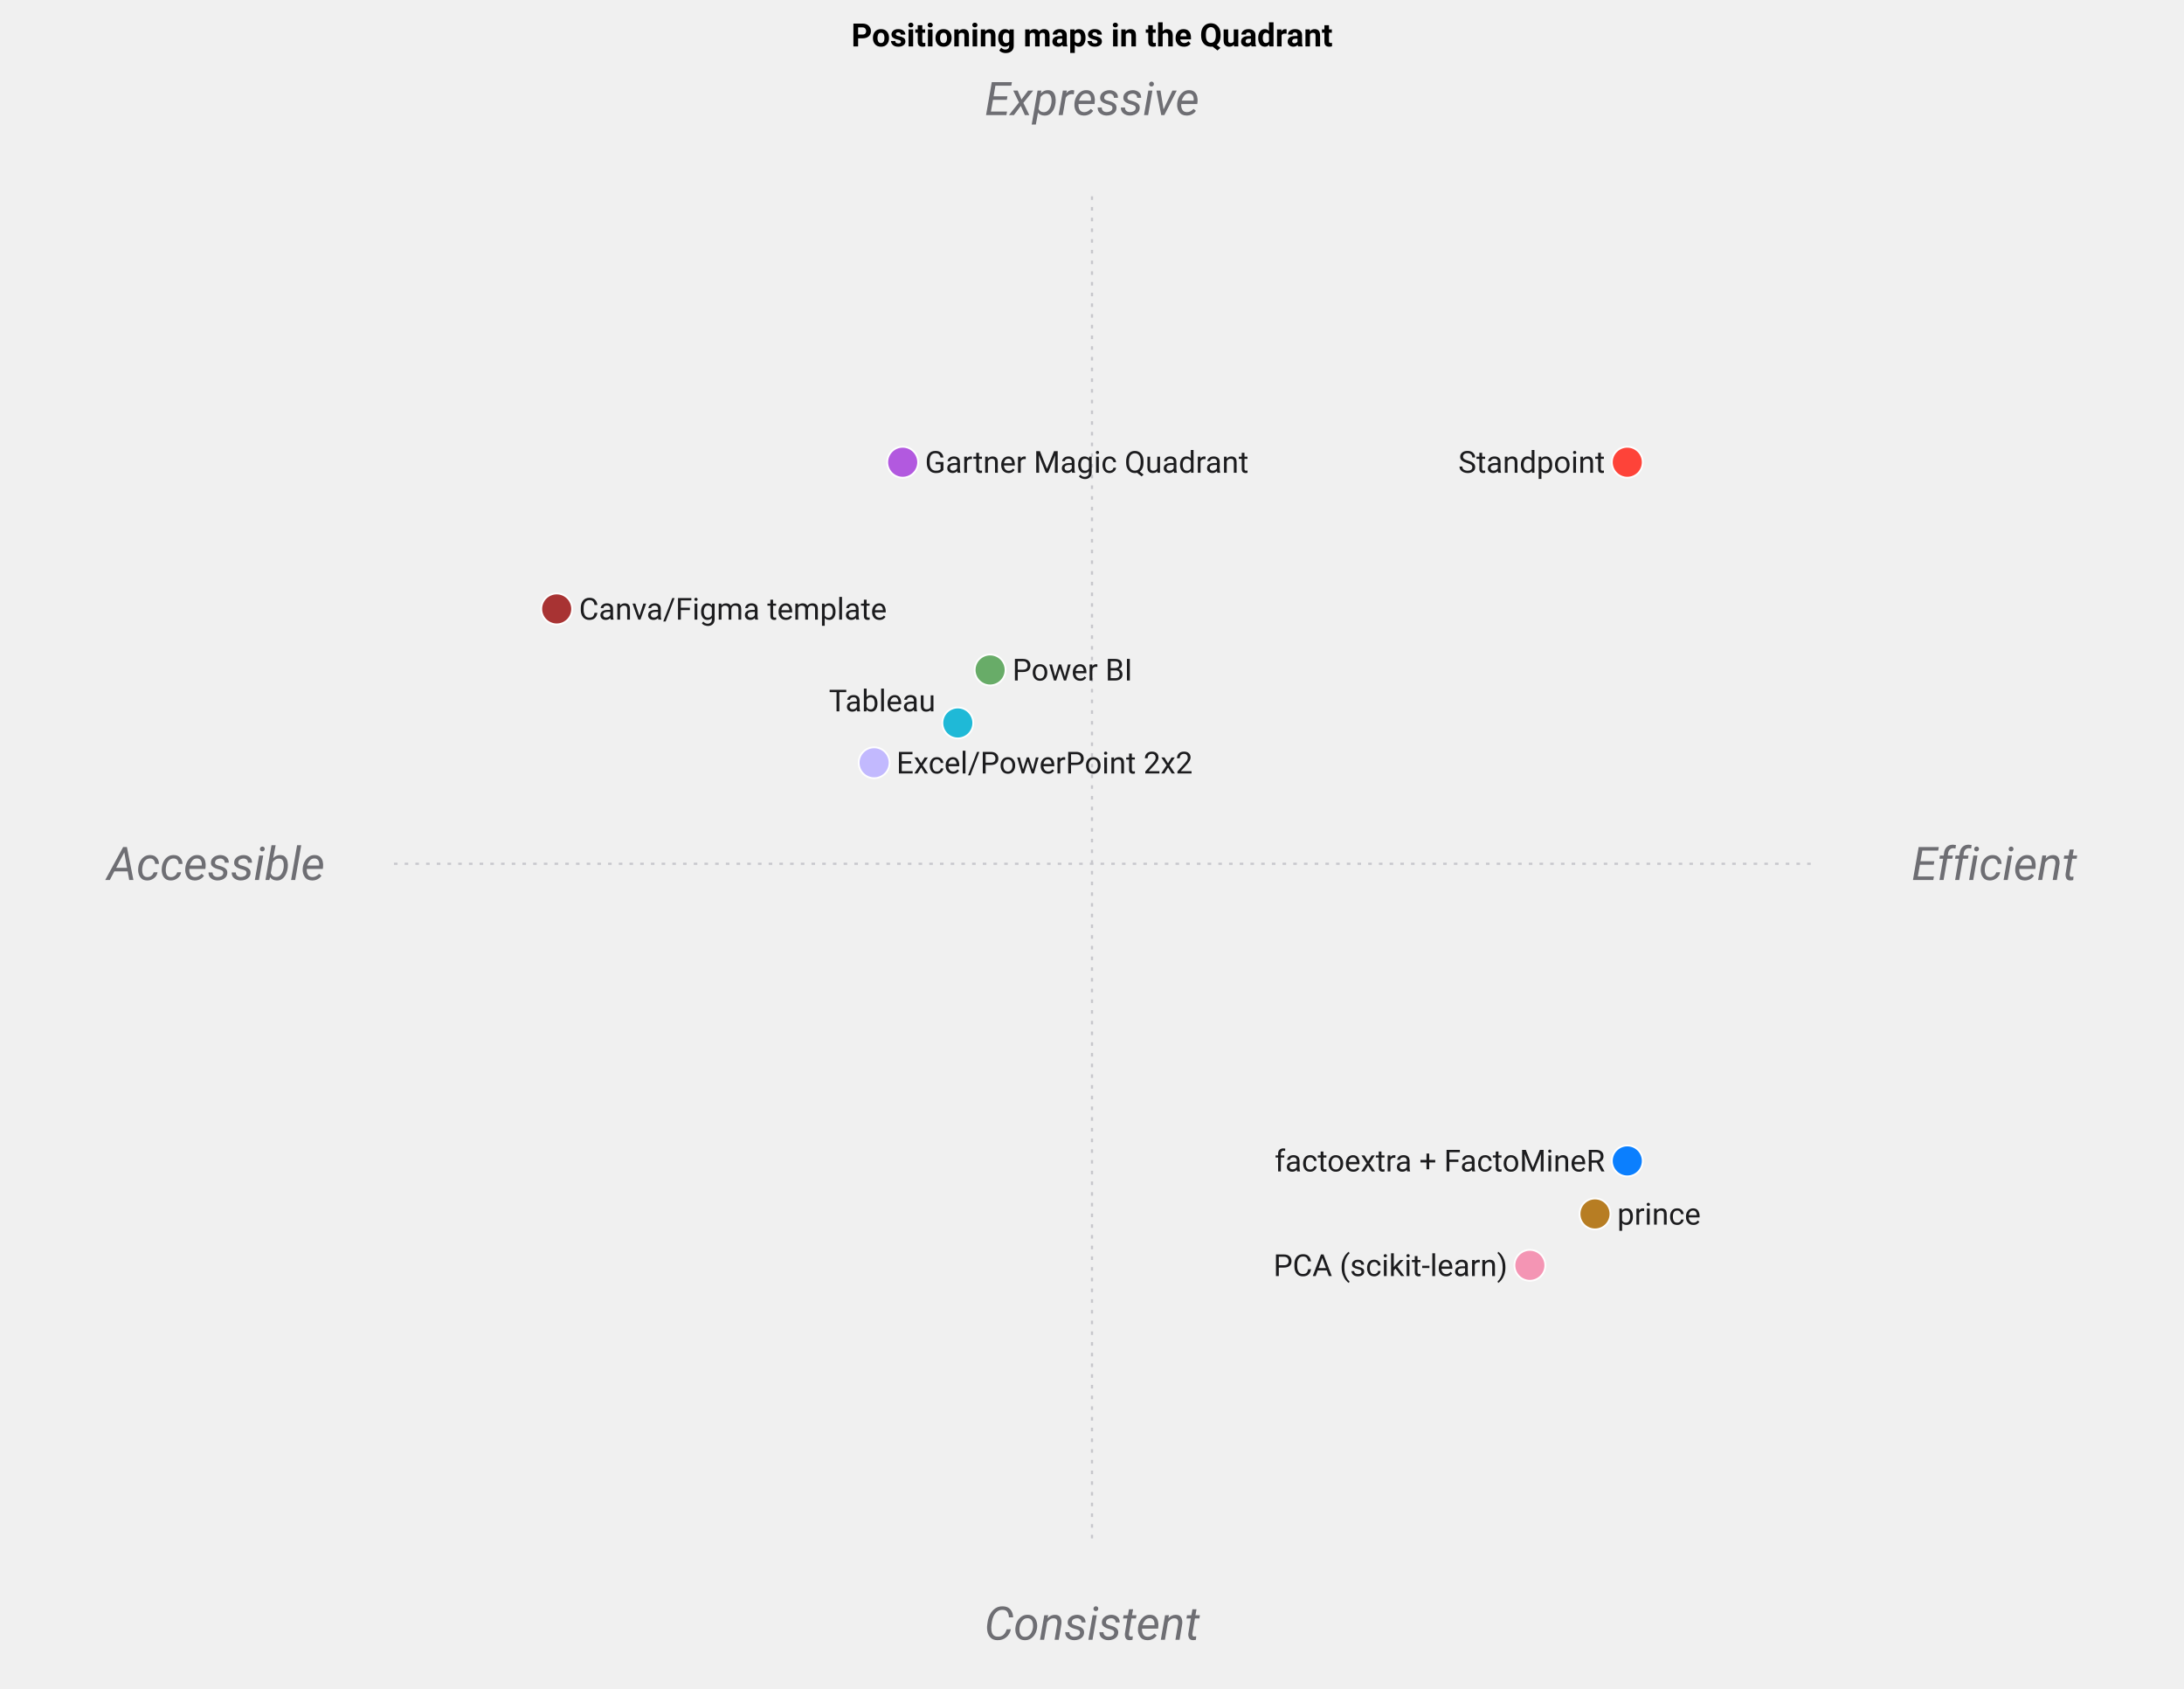
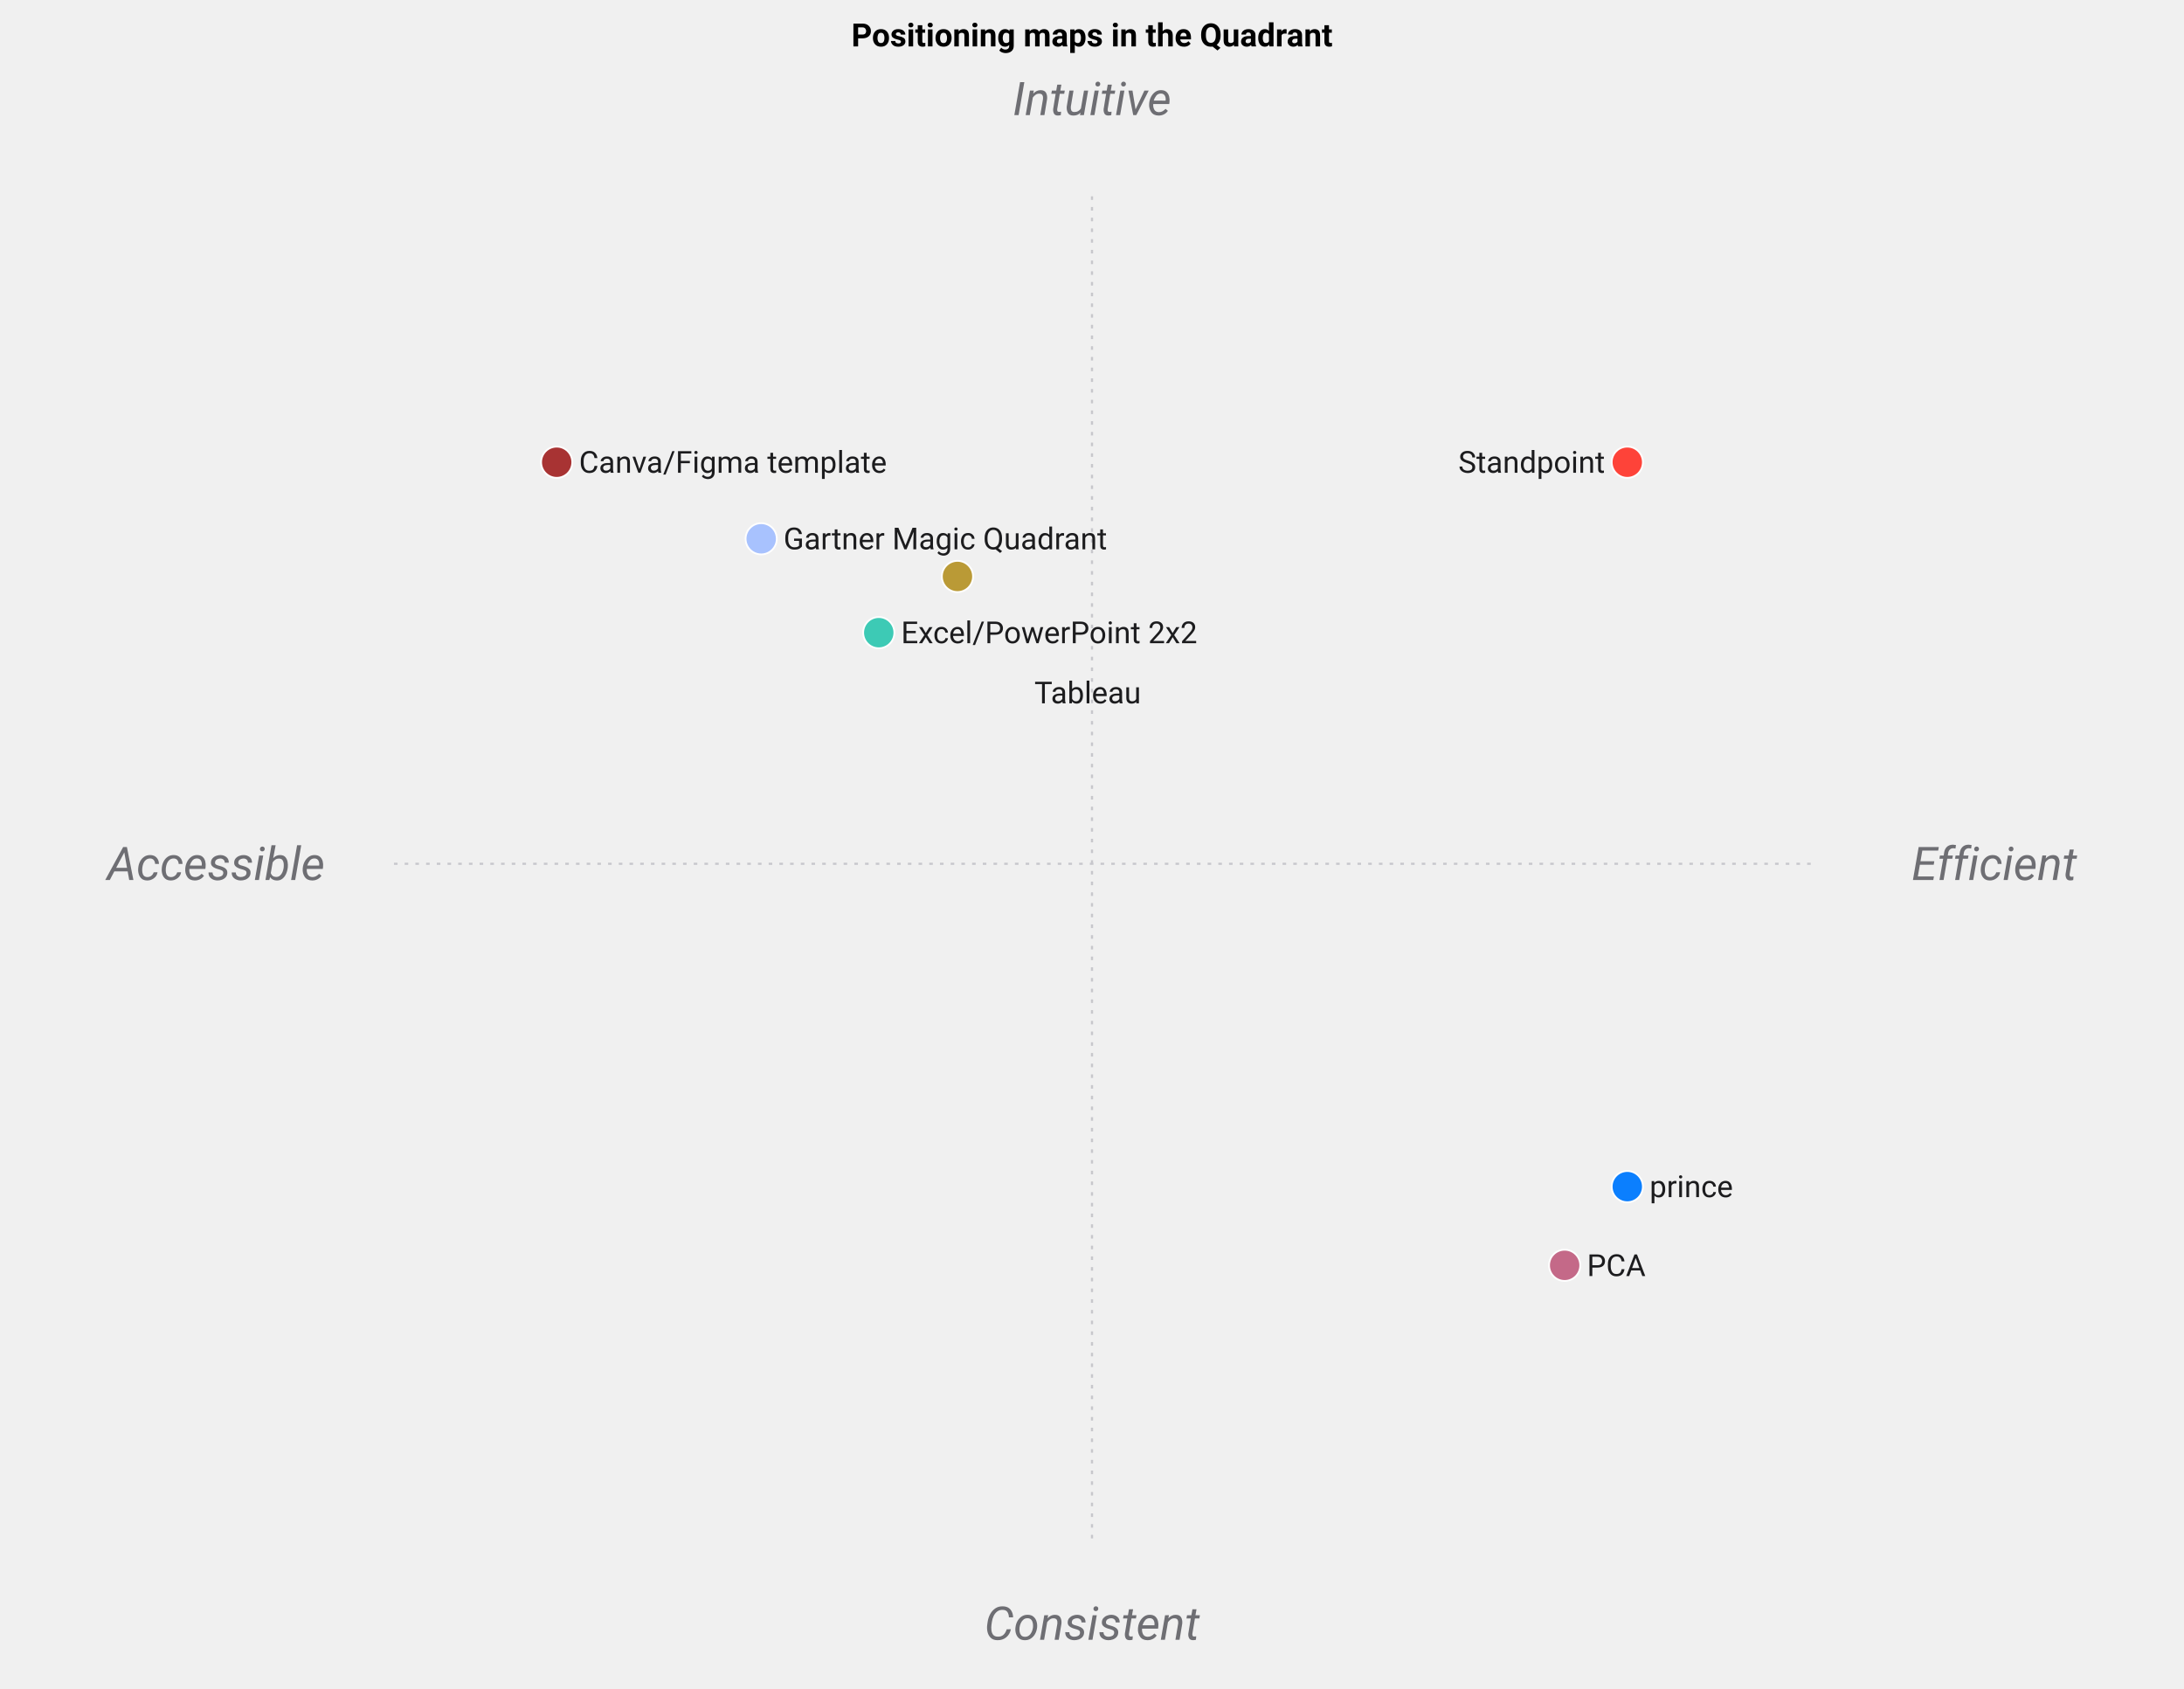
<svg xmlns="http://www.w3.org/2000/svg" width="1224" height="946" viewBox="0 0 1224 946" role="img" aria-labelledby="sp-title sp-desc" font-family="Roboto, -apple-system, Helvetica, Arial, sans-serif">
  <style>.sp-dot{cursor:pointer}.sp-dot:hover circle,.sp-dot:focus circle{stroke-width:2.4}.sp-dot:hover,.sp-dot:focus{filter:brightness(1.08);outline:none}</style>
  <line x1="220.8" y1="484.0" x2="1018.3" y2="484.0" stroke="#C7C7CC" stroke-width="1.2" stroke-dasharray="2,4" />
  <line x1="612.0" y1="862.0" x2="612.0" y2="106.0" stroke="#C7C7CC" stroke-width="1.2" stroke-dasharray="2,4" />
  <text data-pole="right" x="1164.0" y="493.1" font-size="26" font-style="italic" fill="#6E6E73" text-anchor="end">Efficient</text>
  <text data-pole="left" x="60.0" y="493.1" font-size="26" font-style="italic" fill="#6E6E73" text-anchor="start">Accessible</text>
-   <text data-pole="top" x="612.0" y="64.5" font-size="26" font-style="italic" fill="#6E6E73" text-anchor="middle">Expressive</text>
+   <text data-pole="top" x="612.0" y="64.5" font-size="26" font-style="italic" fill="#6E6E73" text-anchor="middle">Intuitive</text>
  <text data-pole="bottom" x="612.0" y="918.8" font-size="26" font-style="italic" fill="#6E6E73" text-anchor="middle">Consistent</text>
-   <g class="sp-dot" tabindex="0" role="img" aria-label="Positioning maps: Standpoint role: best axis1: 2.11 axis2: 1.93">
-     <circle cx="912.0" cy="259.0" r="8.65" fill="#FF3B30" stroke="white" stroke-width="1" opacity="0.95" />
+   <g class="sp-dot" tabindex="0" role="img" aria-label="Positioning maps: Standpoint Automated Axis Naming: 5 One Command: 5 Local Execution: 5 Reproducible Coordinates: 5 No-Code Workflow: 4 Multilingual Output: 5 PCA-Based: 5">
+     <circle cx="912.0" cy="259.0" r="8.74" fill="#FF3B30" stroke="white" stroke-width="1" opacity="0.95" />
  </g>
  <text x="899.5" y="264.9" font-size="17" fill="#1C1C1E" text-anchor="end">Standpoint</text>
-   <g class="sp-dot" tabindex="0" role="img" aria-label="Positioning maps: prince role: competitor axis1: 1.98 axis2: -1.68">
-     <circle cx="893.9" cy="680.2" r="8.65" fill="#B47819" stroke="white" stroke-width="1" opacity="0.95" />
+   <g class="sp-dot" tabindex="0" role="img" aria-label="Positioning maps: prince Automated Axis Naming: 1 One Command: 2 Local Execution: 5 Reproducible Coordinates: 5 No-Code Workflow: 1 Multilingual Output: 1 PCA-Based: 5">
+     <circle cx="912.0" cy="664.9" r="8.74" fill="#007AFF" stroke="white" stroke-width="1" opacity="0.95" />
  </g>
-   <text x="906.4" y="686.2" font-size="17" fill="#1C1C1E" text-anchor="start">prince</text>
-   <g class="sp-dot" tabindex="0" role="img" aria-label="Positioning maps: PCA (scikit-learn) role: competitor axis1: 1.73 axis2: -1.93">
-     <circle cx="857.4" cy="709.0" r="8.65" fill="#F591B1" stroke="white" stroke-width="1" opacity="0.95" />
+   <text x="924.5" y="670.8" font-size="17" fill="#1C1C1E" text-anchor="start">prince</text>
+   <g class="sp-dot" tabindex="0" role="img" aria-label="Positioning maps: PCA Automated Axis Naming: 1 One Command: 1 Local Execution: 5 Reproducible Coordinates: 5 No-Code Workflow: 1 Multilingual Output: 1 PCA-Based: 5">
+     <circle cx="876.9" cy="709.0" r="8.74" fill="#C26383" stroke="white" stroke-width="1" opacity="0.95" />
  </g>
-   <text x="844.9" y="715.0" font-size="17" fill="#1C1C1E" text-anchor="end">PCA (scikit-learn)</text>
-   <g class="sp-dot" tabindex="0" role="img" aria-label="Positioning maps: factoextra + FactoMineR role: right axis1: 2.11 axis2: -1.43">
-     <circle cx="912.0" cy="650.5" r="8.65" fill="#007AFF" stroke="white" stroke-width="1" opacity="0.95" />
+   <text x="889.4" y="715.0" font-size="17" fill="#1C1C1E" text-anchor="start">PCA</text>
+   <g class="sp-dot" tabindex="0" role="img" aria-label="Positioning maps: Tableau Automated Axis Naming: 1 One Command: 3 Local Execution: 3 Reproducible Coordinates: 3 No-Code Workflow: 4 Multilingual Output: 2 PCA-Based: 1">
+     <circle cx="536.6" cy="323.0" r="8.74" fill="#B8962D" stroke="white" stroke-width="1" opacity="0.95" />
  </g>
-   <text x="899.5" y="656.4" font-size="17" fill="#1C1C1E" text-anchor="end">factoextra + FactoMineR</text>
-   <g class="sp-dot" tabindex="0" role="img" aria-label="Positioning maps: Tableau role: competitor axis1: -0.53 axis2: 0.68">
-     <circle cx="536.8" cy="405.1" r="8.65" fill="#15B7D6" stroke="white" stroke-width="1" opacity="0.95" />
+   <text x="579.7" y="394.1" font-size="17" fill="#1C1C1E" text-anchor="start">Tableau</text>
+   <g class="sp-dot" tabindex="0" role="img" aria-label="Positioning maps: Gartner Magic Quadrant Automated Axis Naming: 2 One Command: 1 Local Execution: 3 Reproducible Coordinates: 2 No-Code Workflow: 5 Multilingual Output: 2 PCA-Based: 1">
+     <circle cx="426.6" cy="301.9" r="8.74" fill="#A5C0FF" stroke="white" stroke-width="1" opacity="0.95" />
  </g>
-   <text x="524.3" y="398.6" font-size="17" fill="#1C1C1E" text-anchor="end">Tableau</text>
-   <g class="sp-dot" tabindex="0" role="img" aria-label="Positioning maps: Power BI role: competitor axis1: -0.40 axis2: 0.93">
-     <circle cx="554.9" cy="375.4" r="8.65" fill="#62A962" stroke="white" stroke-width="1" opacity="0.95" />
+   <text x="439.1" y="307.8" font-size="17" fill="#1C1C1E" text-anchor="start">Gartner Magic Quadrant</text>
+   <g class="sp-dot" tabindex="0" role="img" aria-label="Positioning maps: Excel/PowerPoint 2x2 Automated Axis Naming: 1 One Command: 1 Local Execution: 5 Reproducible Coordinates: 1 No-Code Workflow: 4 Multilingual Output: 3 PCA-Based: 1">
+     <circle cx="492.5" cy="354.5" r="8.74" fill="#34C8B2" stroke="white" stroke-width="1" opacity="0.95" />
  </g>
-   <text x="567.4" y="381.3" font-size="17" fill="#1C1C1E" text-anchor="start">Power BI</text>
-   <g class="sp-dot" tabindex="0" role="img" aria-label="Positioning maps: Gartner Magic Quadrant role: top axis1: -0.75 axis2: 1.93">
-     <circle cx="505.9" cy="259.0" r="8.65" fill="#AF52DE" stroke="white" stroke-width="1" opacity="0.95" />
+   <text x="505.0" y="360.4" font-size="17" fill="#1C1C1E" text-anchor="start">Excel/PowerPoint 2x2</text>
+   <g class="sp-dot" tabindex="0" role="img" aria-label="Positioning maps: Canva/Figma template Automated Axis Naming: 1 One Command: 1 Local Execution: 2 Reproducible Coordinates: 1 No-Code Workflow: 5 Multilingual Output: 3 PCA-Based: 1">
+     <circle cx="312.0" cy="259.0" r="8.74" fill="#A52A2A" stroke="white" stroke-width="1" opacity="0.95" />
  </g>
-   <text x="518.4" y="264.9" font-size="17" fill="#1C1C1E" text-anchor="start">Gartner Magic Quadrant</text>
-   <g class="sp-dot" tabindex="0" role="img" aria-label="Positioning maps: Excel/PowerPoint 2x2 role: competitor axis1: -0.86 axis2: 0.49">
-     <circle cx="489.9" cy="427.4" r="8.65" fill="#C0B7FF" stroke="white" stroke-width="1" opacity="0.95" />
-   </g>
-   <text x="502.4" y="433.4" font-size="17" fill="#1C1C1E" text-anchor="start">Excel/PowerPoint 2x2</text>
-   <g class="sp-dot" tabindex="0" role="img" aria-label="Positioning maps: Canva/Figma template role: worst axis1: -2.11 axis2: 1.23">
-     <circle cx="312.0" cy="341.2" r="8.65" fill="#A52A2A" stroke="white" stroke-width="1" opacity="0.95" />
-   </g>
-   <text x="324.5" y="347.2" font-size="17" fill="#1C1C1E" text-anchor="start">Canva/Figma template</text>
+   <text x="324.5" y="264.9" font-size="17" fill="#1C1C1E" text-anchor="start">Canva/Figma template</text>
  <text x="612.0" y="26" font-size="18" font-weight="bold" fill="#000" text-anchor="middle">Positioning maps in the Quadrant</text>
</svg>
